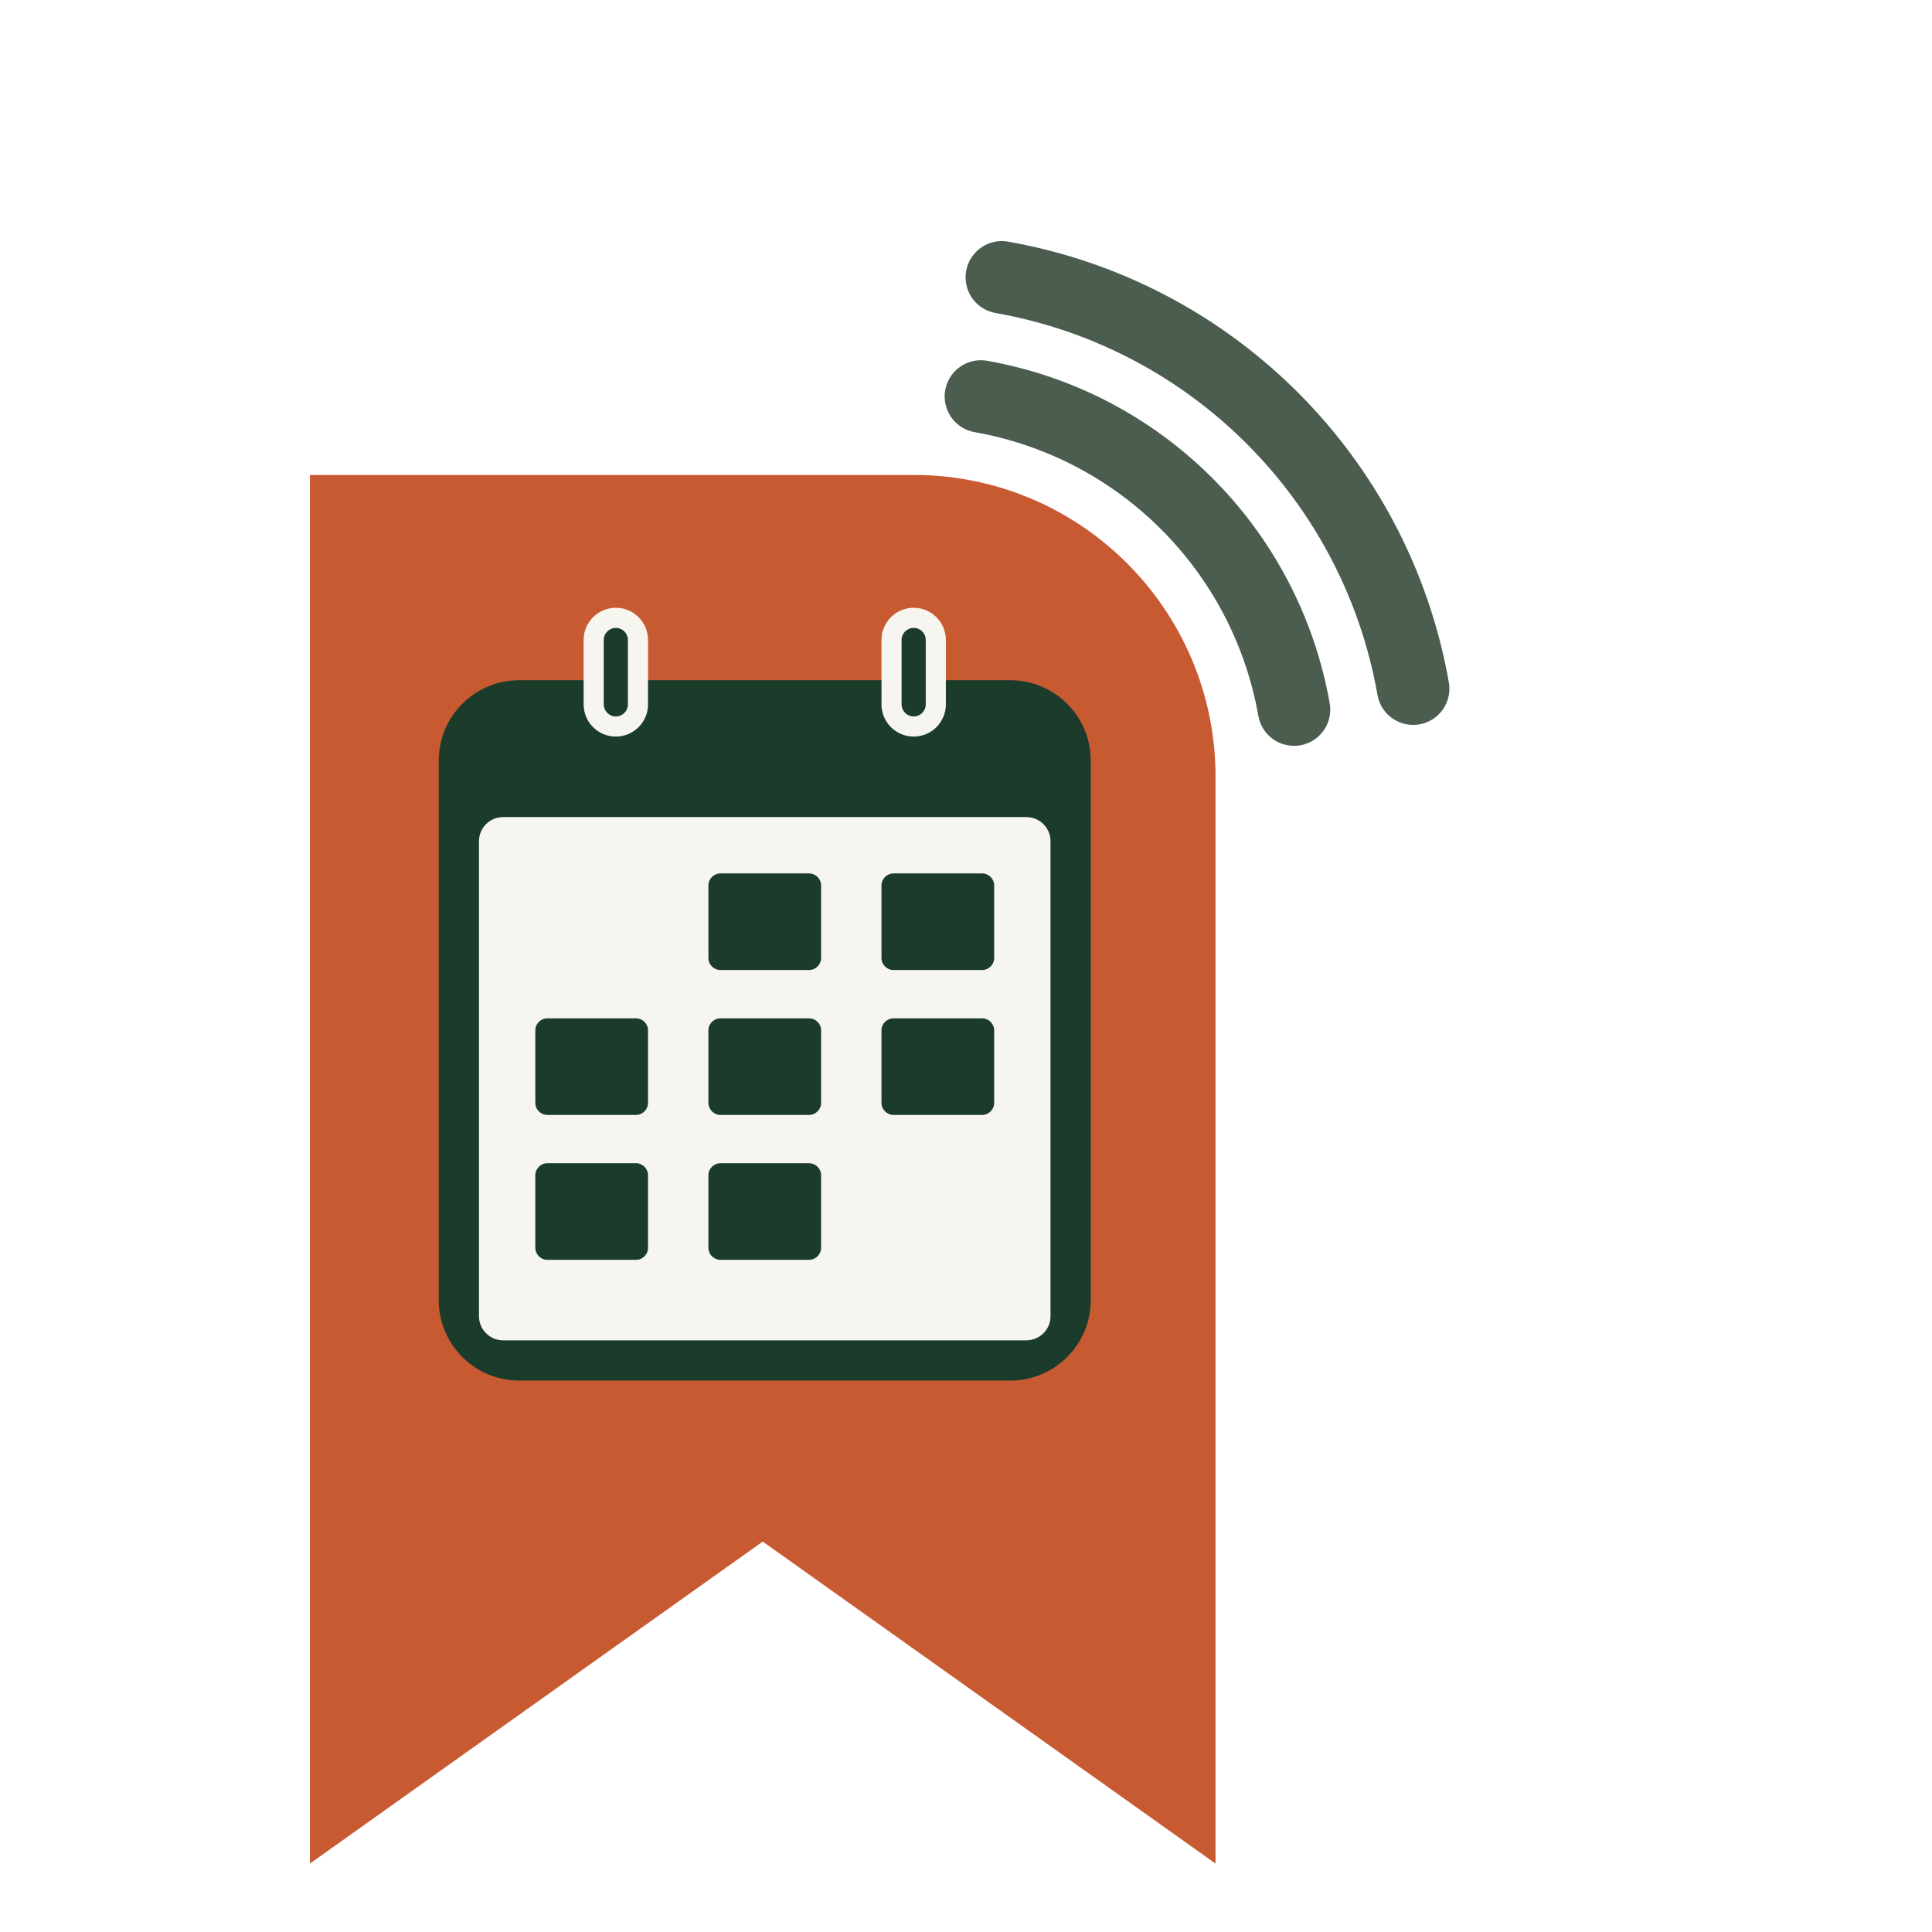
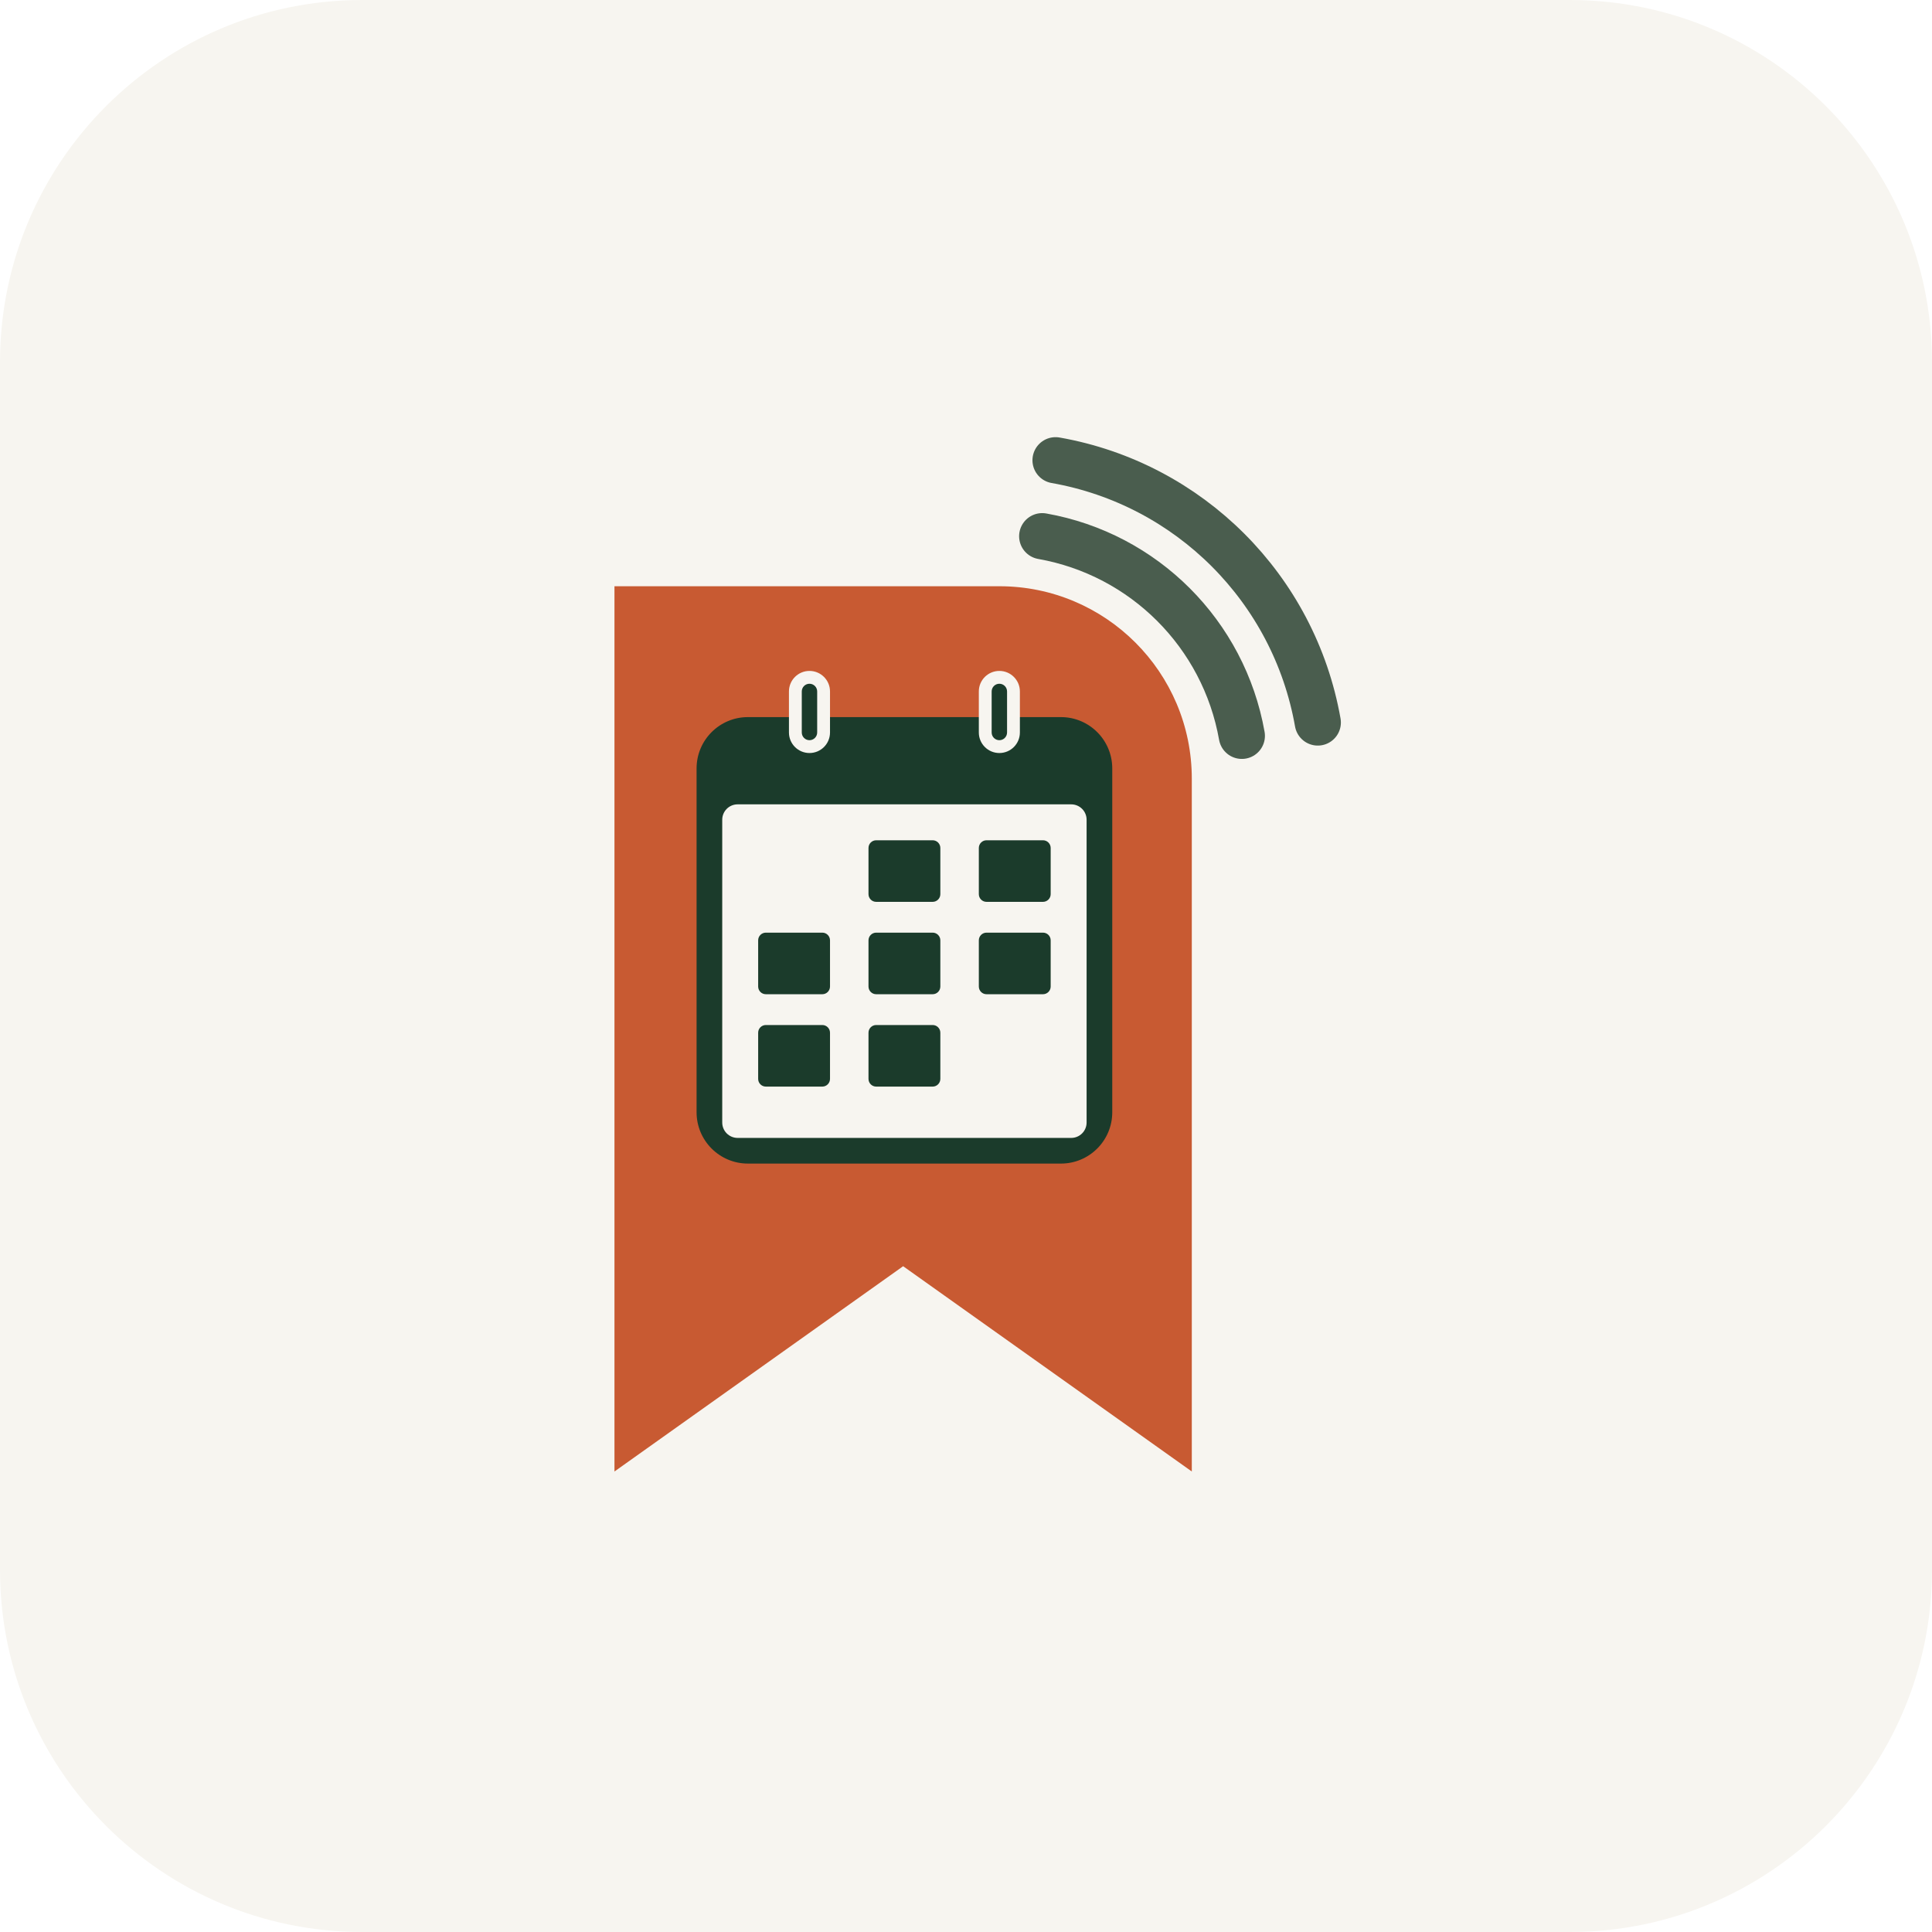
- <svg xmlns="http://www.w3.org/2000/svg" viewBox="0 0 480 480" width="480" height="480" fill="none">
-   <g id="app-icon-mark" transform="translate(57, 53)">
+ <svg xmlns="http://www.w3.org/2000/svg" viewBox="0 0 512 512" width="512" height="512" fill="none">
+   <rect width="512" height="512" rx="96" fill="#F7F5F0" />
+   <g id="app-icon-mark" transform="translate(149.24, 111.16) scale(0.68)">
    <path d="M 191.9 15.9 A 126 126 0 0 1 294.1 118.1" fill="none" stroke="#4A5D4E" stroke-width="18" stroke-linecap="round" />
    <path d="M 186.7 45.5 A 96 96 0 0 1 264.5 123.3" fill="none" stroke="#4A5D4E" stroke-width="18" stroke-linecap="round" />
    <path d="M 20 65 L 170 65 A 75 75 0 0 1 245 140 L 245 410 L 132.5 330 L 20 410 Z" fill="#C85A32" />
    <rect x="52" y="116" width="162" height="174" rx="20" fill="#1B3B2B" />
    <rect x="62" y="150" width="142" height="130" rx="6" fill="#F7F5F0" />
    <rect x="88" y="98" width="16" height="32" rx="8" fill="#F7F5F0" />
    <rect x="93" y="103" width="6" height="22" rx="3" fill="#1B3B2B" />
    <rect x="162" y="98" width="16" height="32" rx="8" fill="#F7F5F0" />
    <rect x="167" y="103" width="6" height="22" rx="3" fill="#1B3B2B" />
    <rect x="119" y="164" width="28" height="24" rx="3" fill="#1B3B2B" />
    <rect x="162" y="164" width="28" height="24" rx="3" fill="#1B3B2B" />
    <rect x="76" y="200" width="28" height="24" rx="3" fill="#1B3B2B" />
    <rect x="119" y="200" width="28" height="24" rx="3" fill="#1B3B2B" />
    <rect x="162" y="200" width="28" height="24" rx="3" fill="#1B3B2B" />
    <rect x="76" y="236" width="28" height="24" rx="3" fill="#1B3B2B" />
    <rect x="119" y="236" width="28" height="24" rx="3" fill="#1B3B2B" />
  </g>
</svg>
